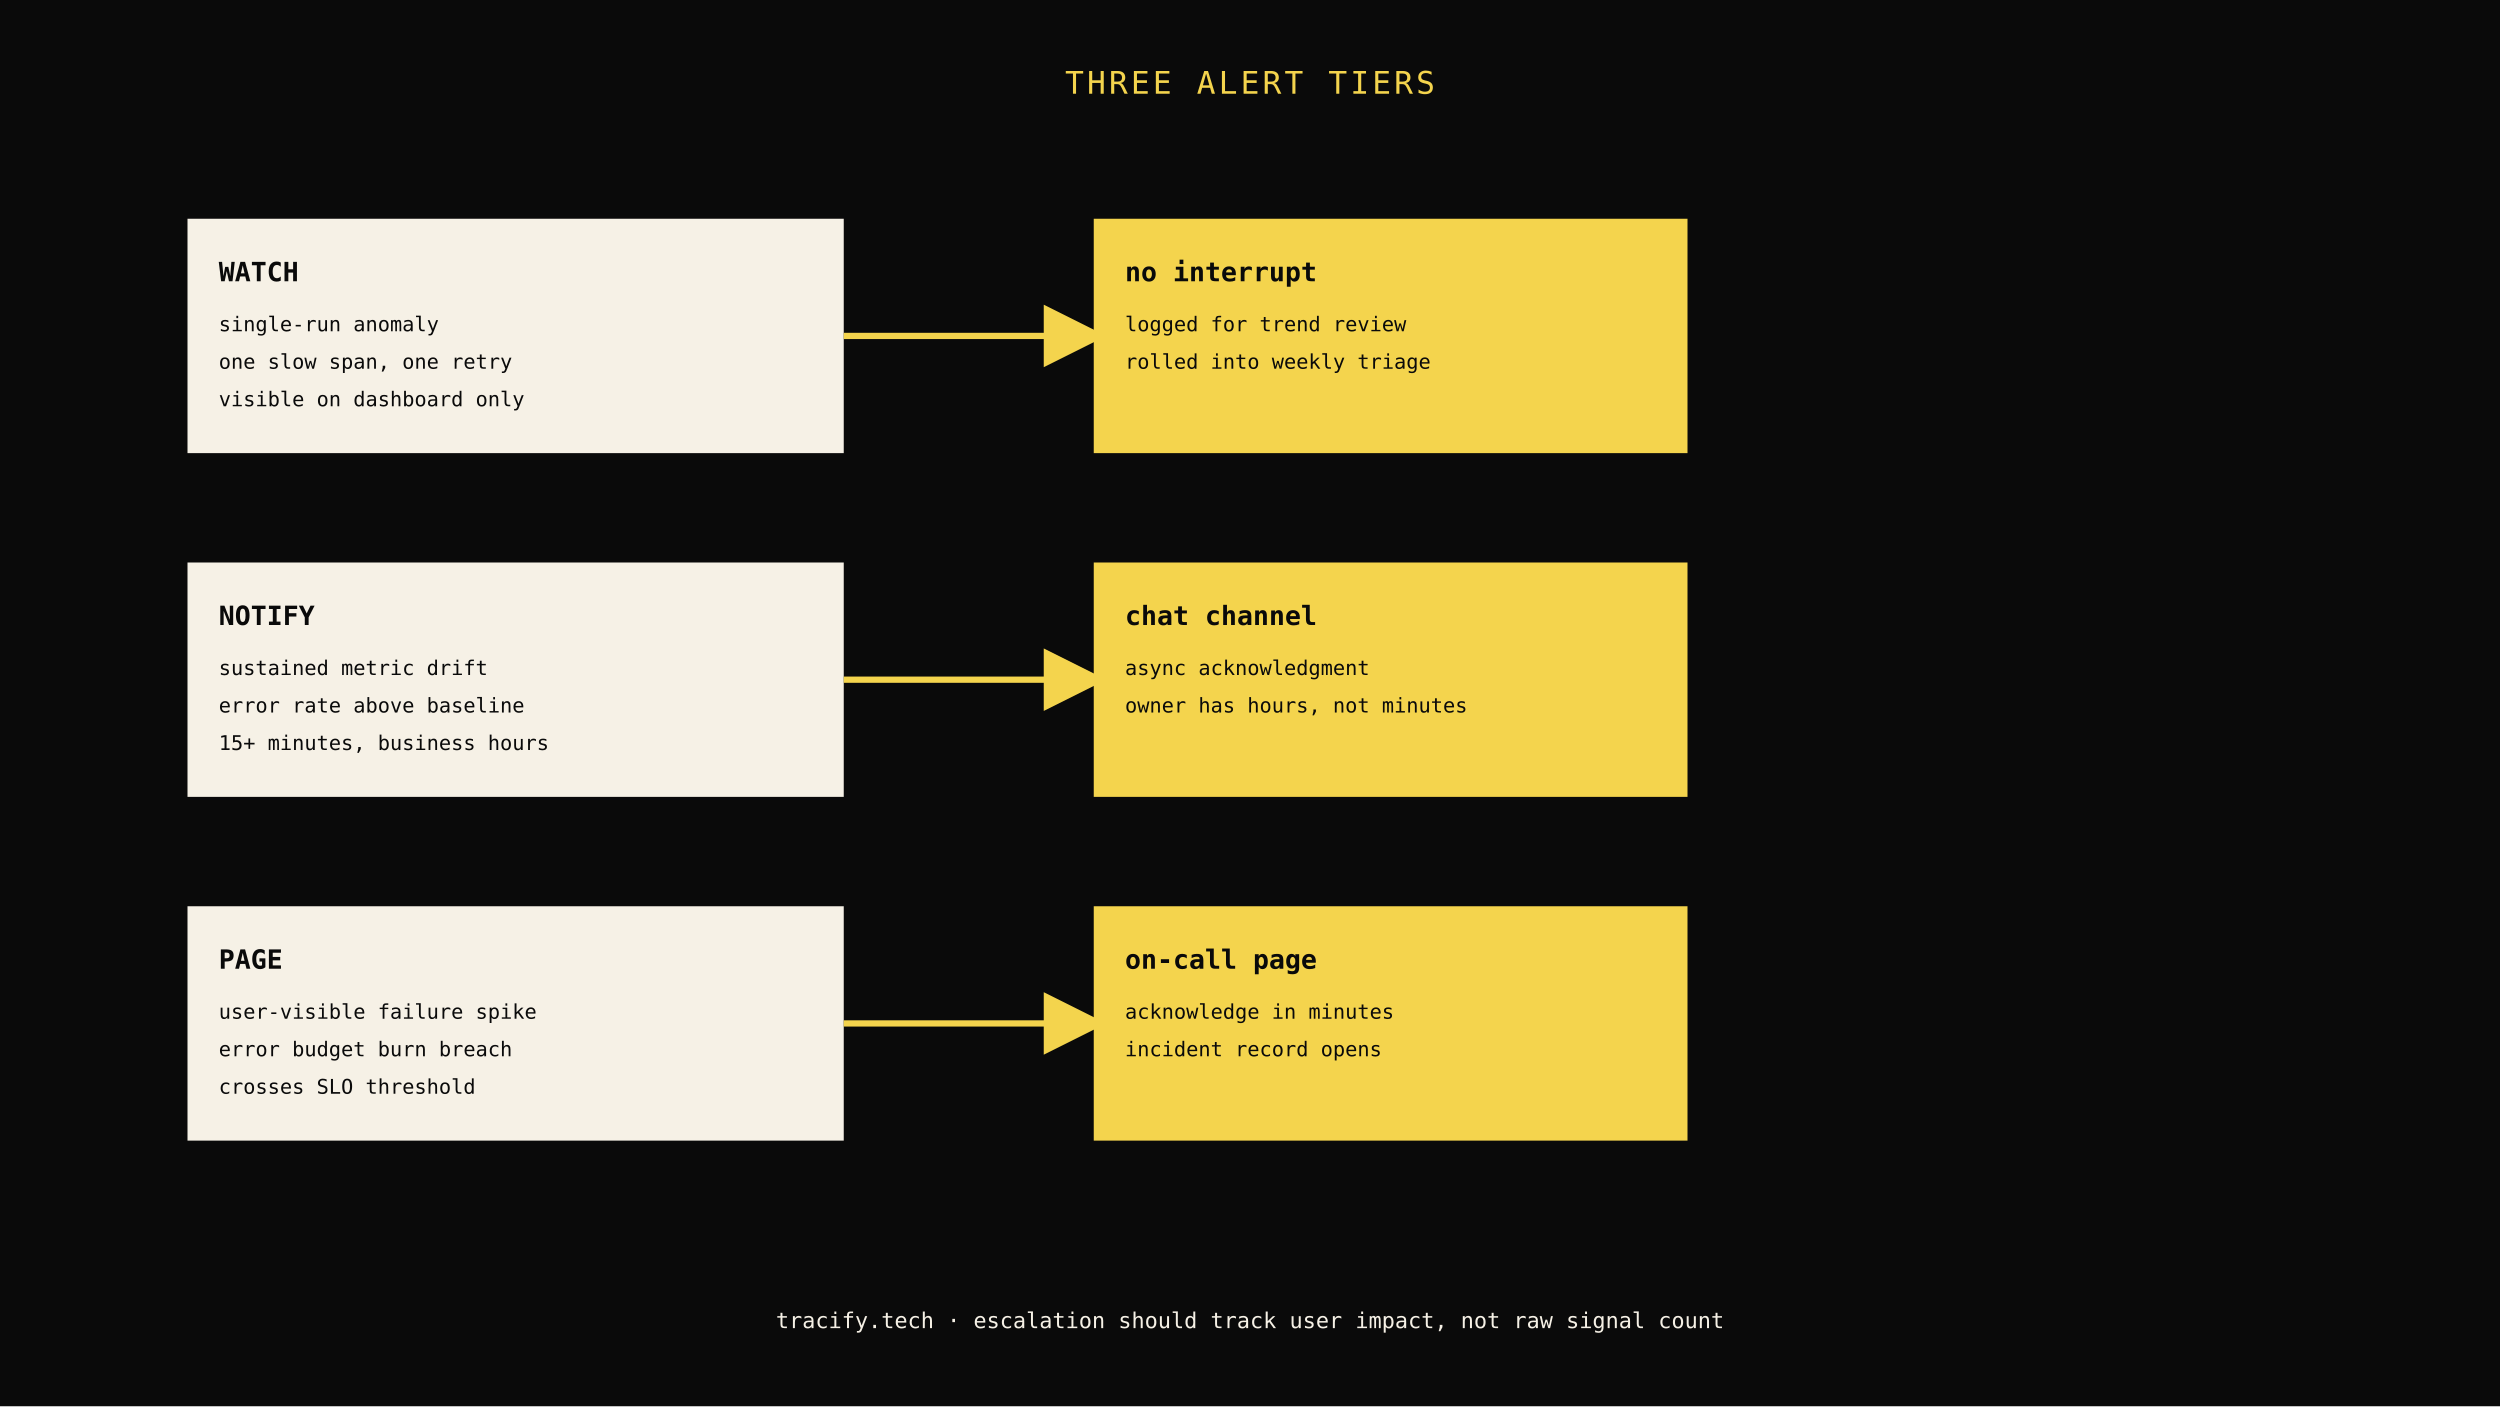
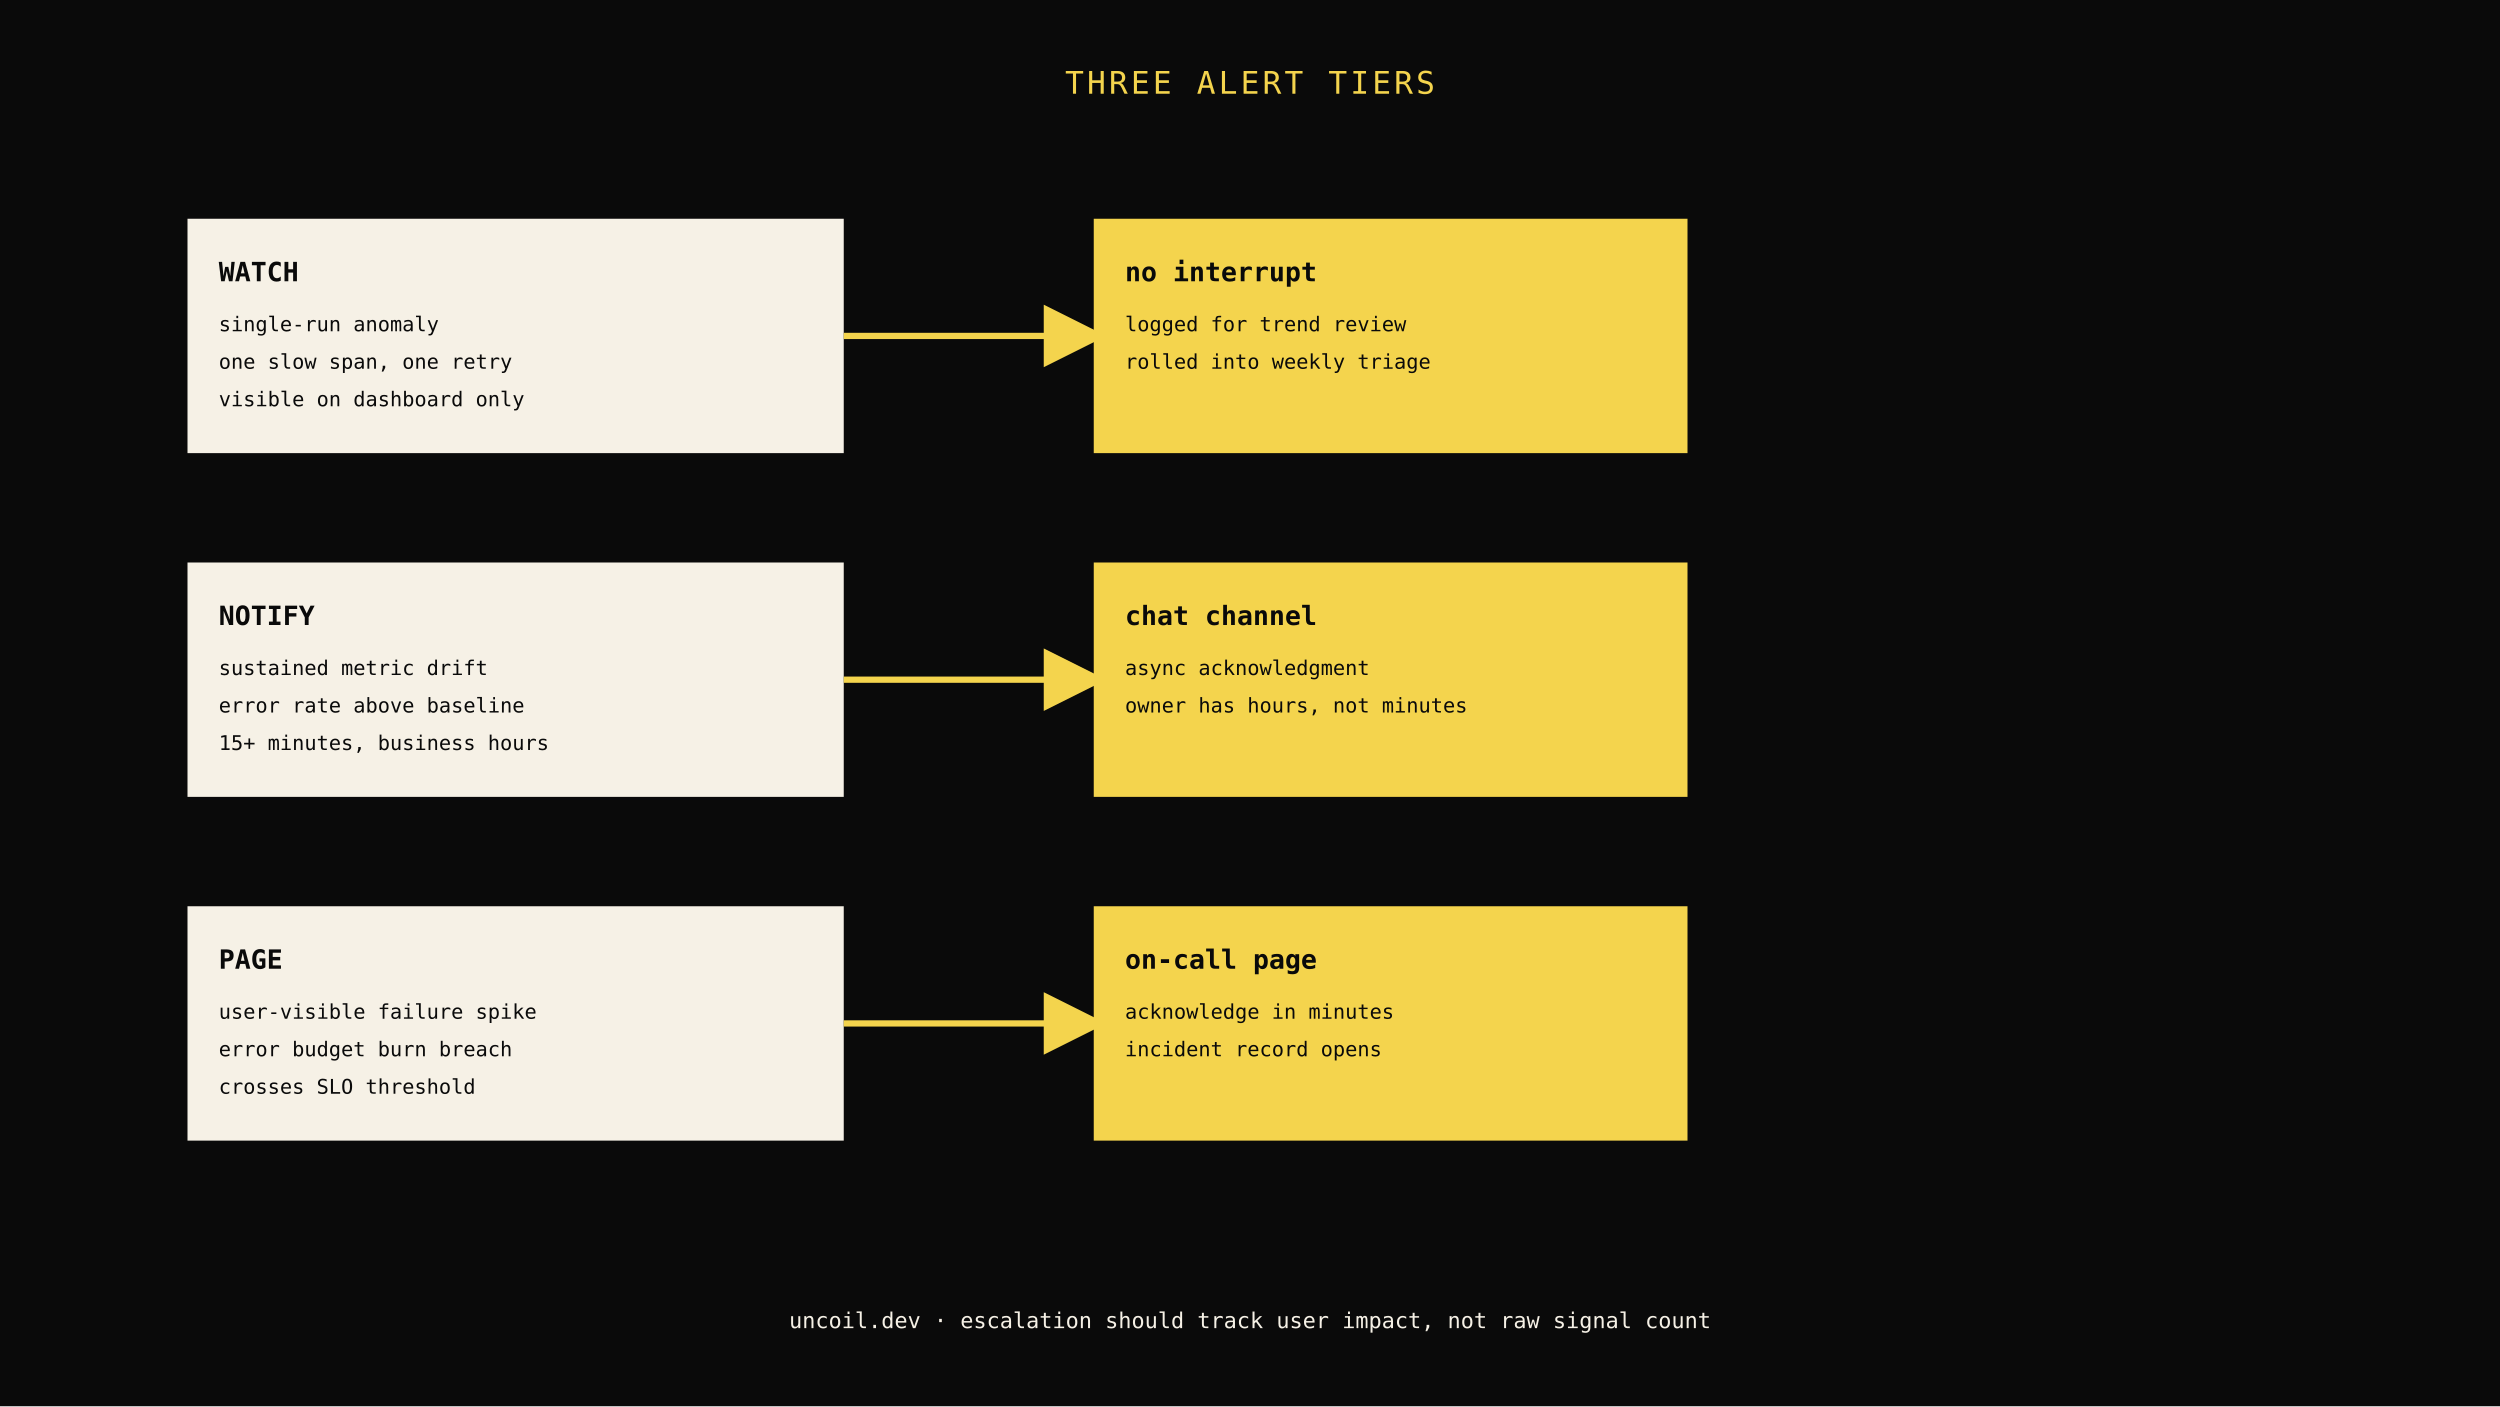
<svg xmlns="http://www.w3.org/2000/svg" viewBox="0 0 1600 900" role="img" aria-labelledby="instAlertTitle instAlertDesc">
  <rect width="1600" height="900" fill="#0a0a0a" />
  <text x="800" y="60" text-anchor="middle" fill="#f4d44d" font-family="monospace" font-size="20" letter-spacing="2">THREE ALERT TIERS</text>
  <g font-family="monospace" font-size="15">
    <rect x="120" y="140" width="420" height="150" fill="#f6f1e6" />
    <text x="140" y="180" fill="#0a0a0a" font-weight="700" font-size="17">WATCH</text>
    <text x="140" y="212" fill="#0a0a0a" font-size="13">single-run anomaly</text>
    <text x="140" y="236" fill="#0a0a0a" font-size="13">one slow span, one retry</text>
    <text x="140" y="260" fill="#0a0a0a" font-size="13">visible on dashboard only</text>
    <line x1="540" y1="215" x2="700" y2="215" stroke="#f4d44d" stroke-width="4" marker-end="url(#arrow1)" />
    <rect x="700" y="140" width="380" height="150" fill="#f4d44d" />
    <text x="720" y="180" fill="#0a0a0a" font-weight="700" font-size="17">no interrupt</text>
    <text x="720" y="212" fill="#0a0a0a" font-size="13">logged for trend review</text>
    <text x="720" y="236" fill="#0a0a0a" font-size="13">rolled into weekly triage</text>
    <rect x="120" y="360" width="420" height="150" fill="#f6f1e6" />
    <text x="140" y="400" fill="#0a0a0a" font-weight="700" font-size="17">NOTIFY</text>
    <text x="140" y="432" fill="#0a0a0a" font-size="13">sustained metric drift</text>
    <text x="140" y="456" fill="#0a0a0a" font-size="13">error rate above baseline</text>
    <text x="140" y="480" fill="#0a0a0a" font-size="13">15+ minutes, business hours</text>
    <line x1="540" y1="435" x2="700" y2="435" stroke="#f4d44d" stroke-width="4" marker-end="url(#arrow1)" />
    <rect x="700" y="360" width="380" height="150" fill="#f4d44d" />
    <text x="720" y="400" fill="#0a0a0a" font-weight="700" font-size="17">chat channel</text>
    <text x="720" y="432" fill="#0a0a0a" font-size="13">async acknowledgment</text>
    <text x="720" y="456" fill="#0a0a0a" font-size="13">owner has hours, not minutes</text>
    <rect x="120" y="580" width="420" height="150" fill="#f6f1e6" />
    <text x="140" y="620" fill="#0a0a0a" font-weight="700" font-size="17">PAGE</text>
    <text x="140" y="652" fill="#0a0a0a" font-size="13">user-visible failure spike</text>
    <text x="140" y="676" fill="#0a0a0a" font-size="13">error budget burn breach</text>
    <text x="140" y="700" fill="#0a0a0a" font-size="13">crosses SLO threshold</text>
    <line x1="540" y1="655" x2="700" y2="655" stroke="#f4d44d" stroke-width="4" marker-end="url(#arrow1)" />
    <rect x="700" y="580" width="380" height="150" fill="#f4d44d" />
    <text x="720" y="620" fill="#0a0a0a" font-weight="700" font-size="17">on-call page</text>
    <text x="720" y="652" fill="#0a0a0a" font-size="13">acknowledge in minutes</text>
    <text x="720" y="676" fill="#0a0a0a" font-size="13">incident record opens</text>
  </g>
  <defs>
    <marker id="arrow1" markerWidth="10" markerHeight="10" refX="8" refY="5" orient="auto">
      <path d="M0,0 L10,5 L0,10 Z" fill="#f4d44d" />
    </marker>
  </defs>
-   <text x="800" y="850" text-anchor="middle" fill="#f6f1e6" font-family="monospace" font-size="14">tracify.tech · escalation should track user impact, not raw signal count</text>
+   <text x="800" y="850" text-anchor="middle" fill="#f6f1e6" font-family="monospace" font-size="14">uncoil.dev · escalation should track user impact, not raw signal count</text>
</svg>
